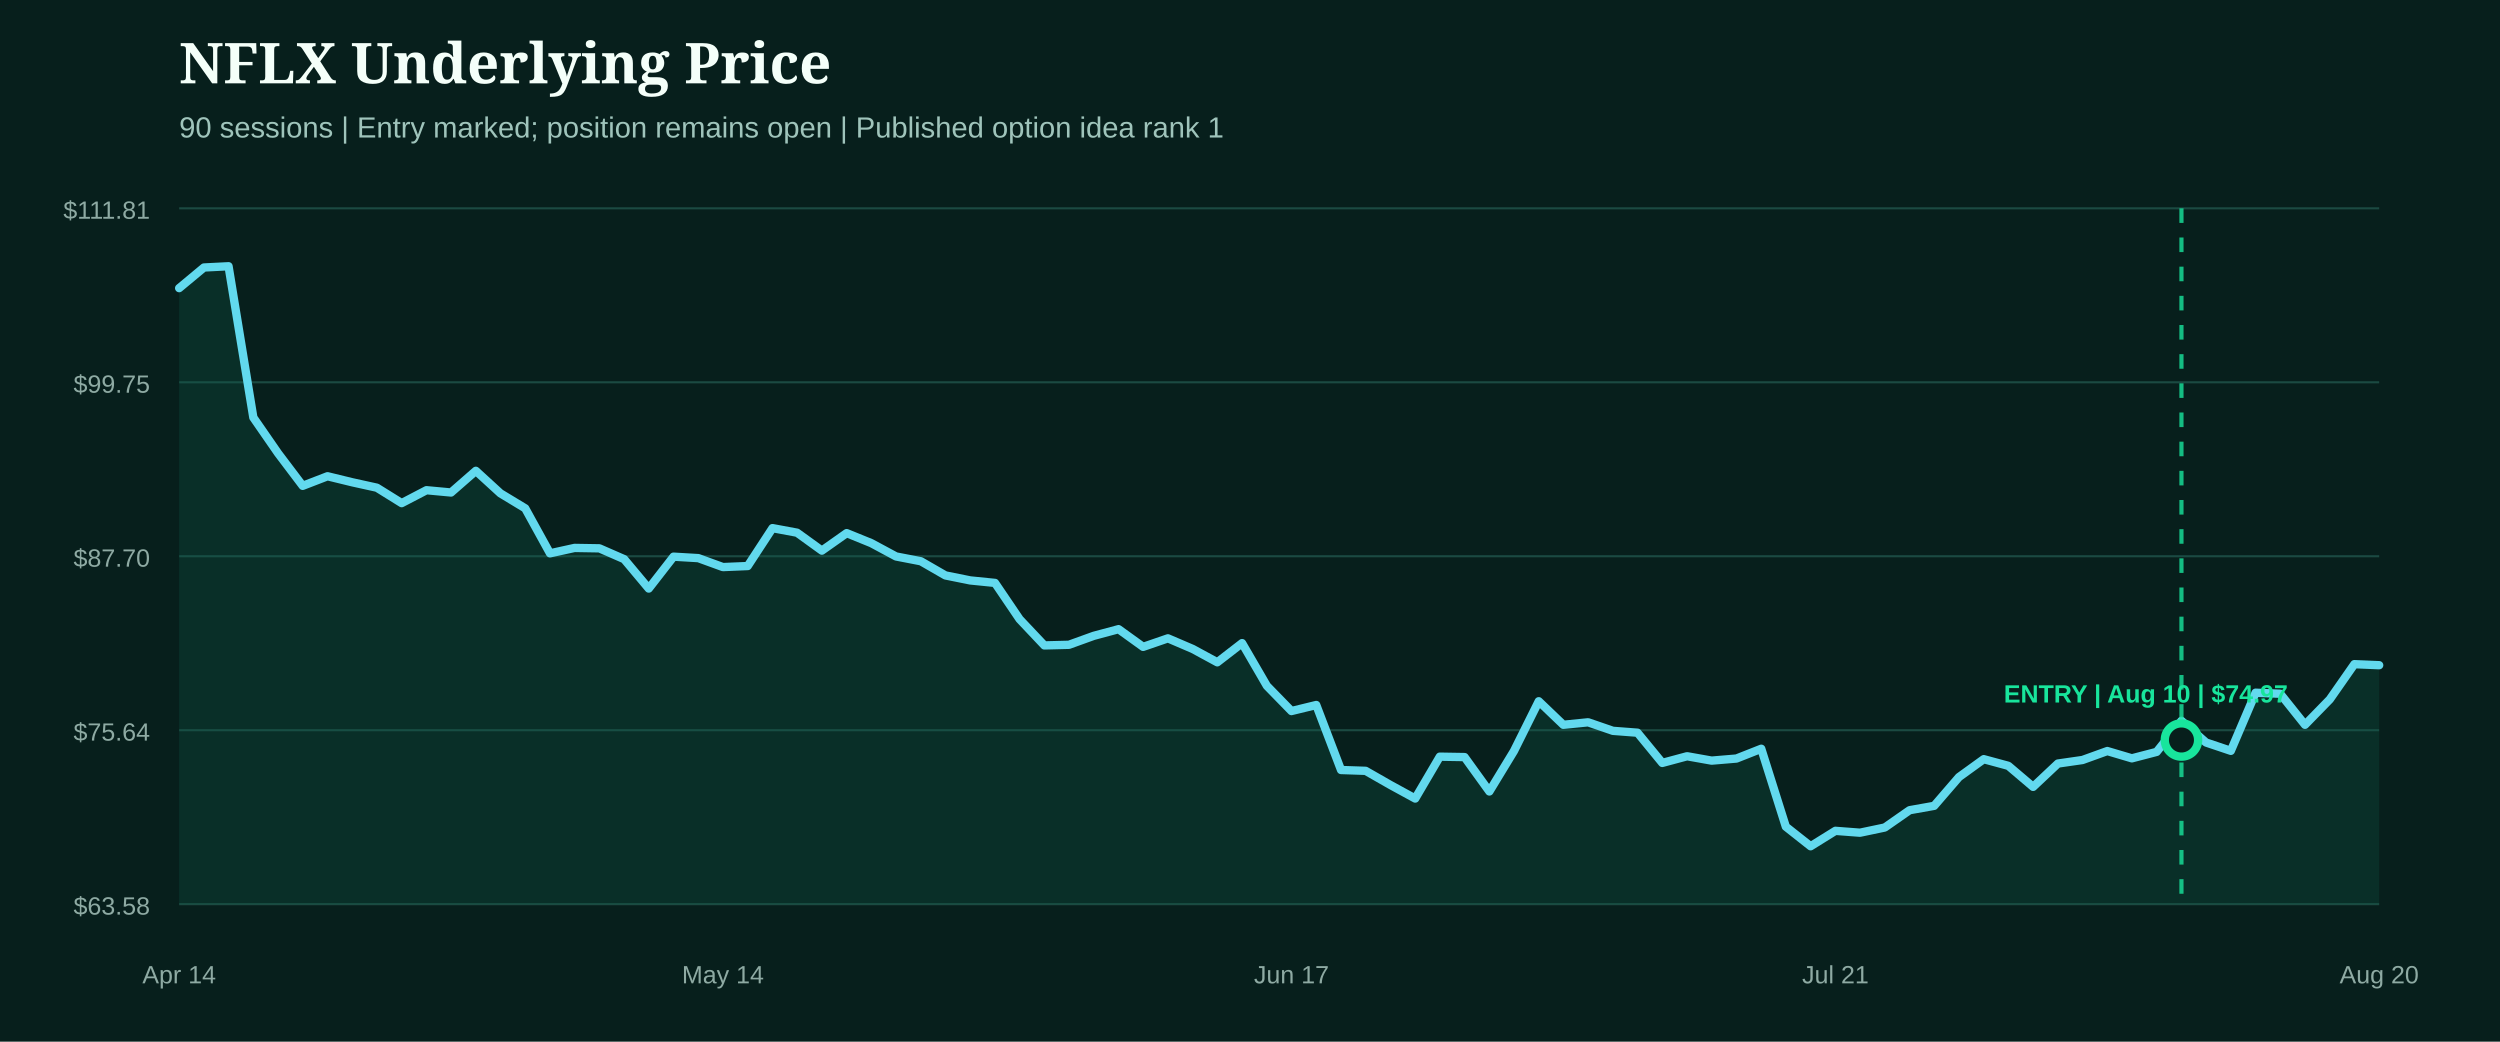
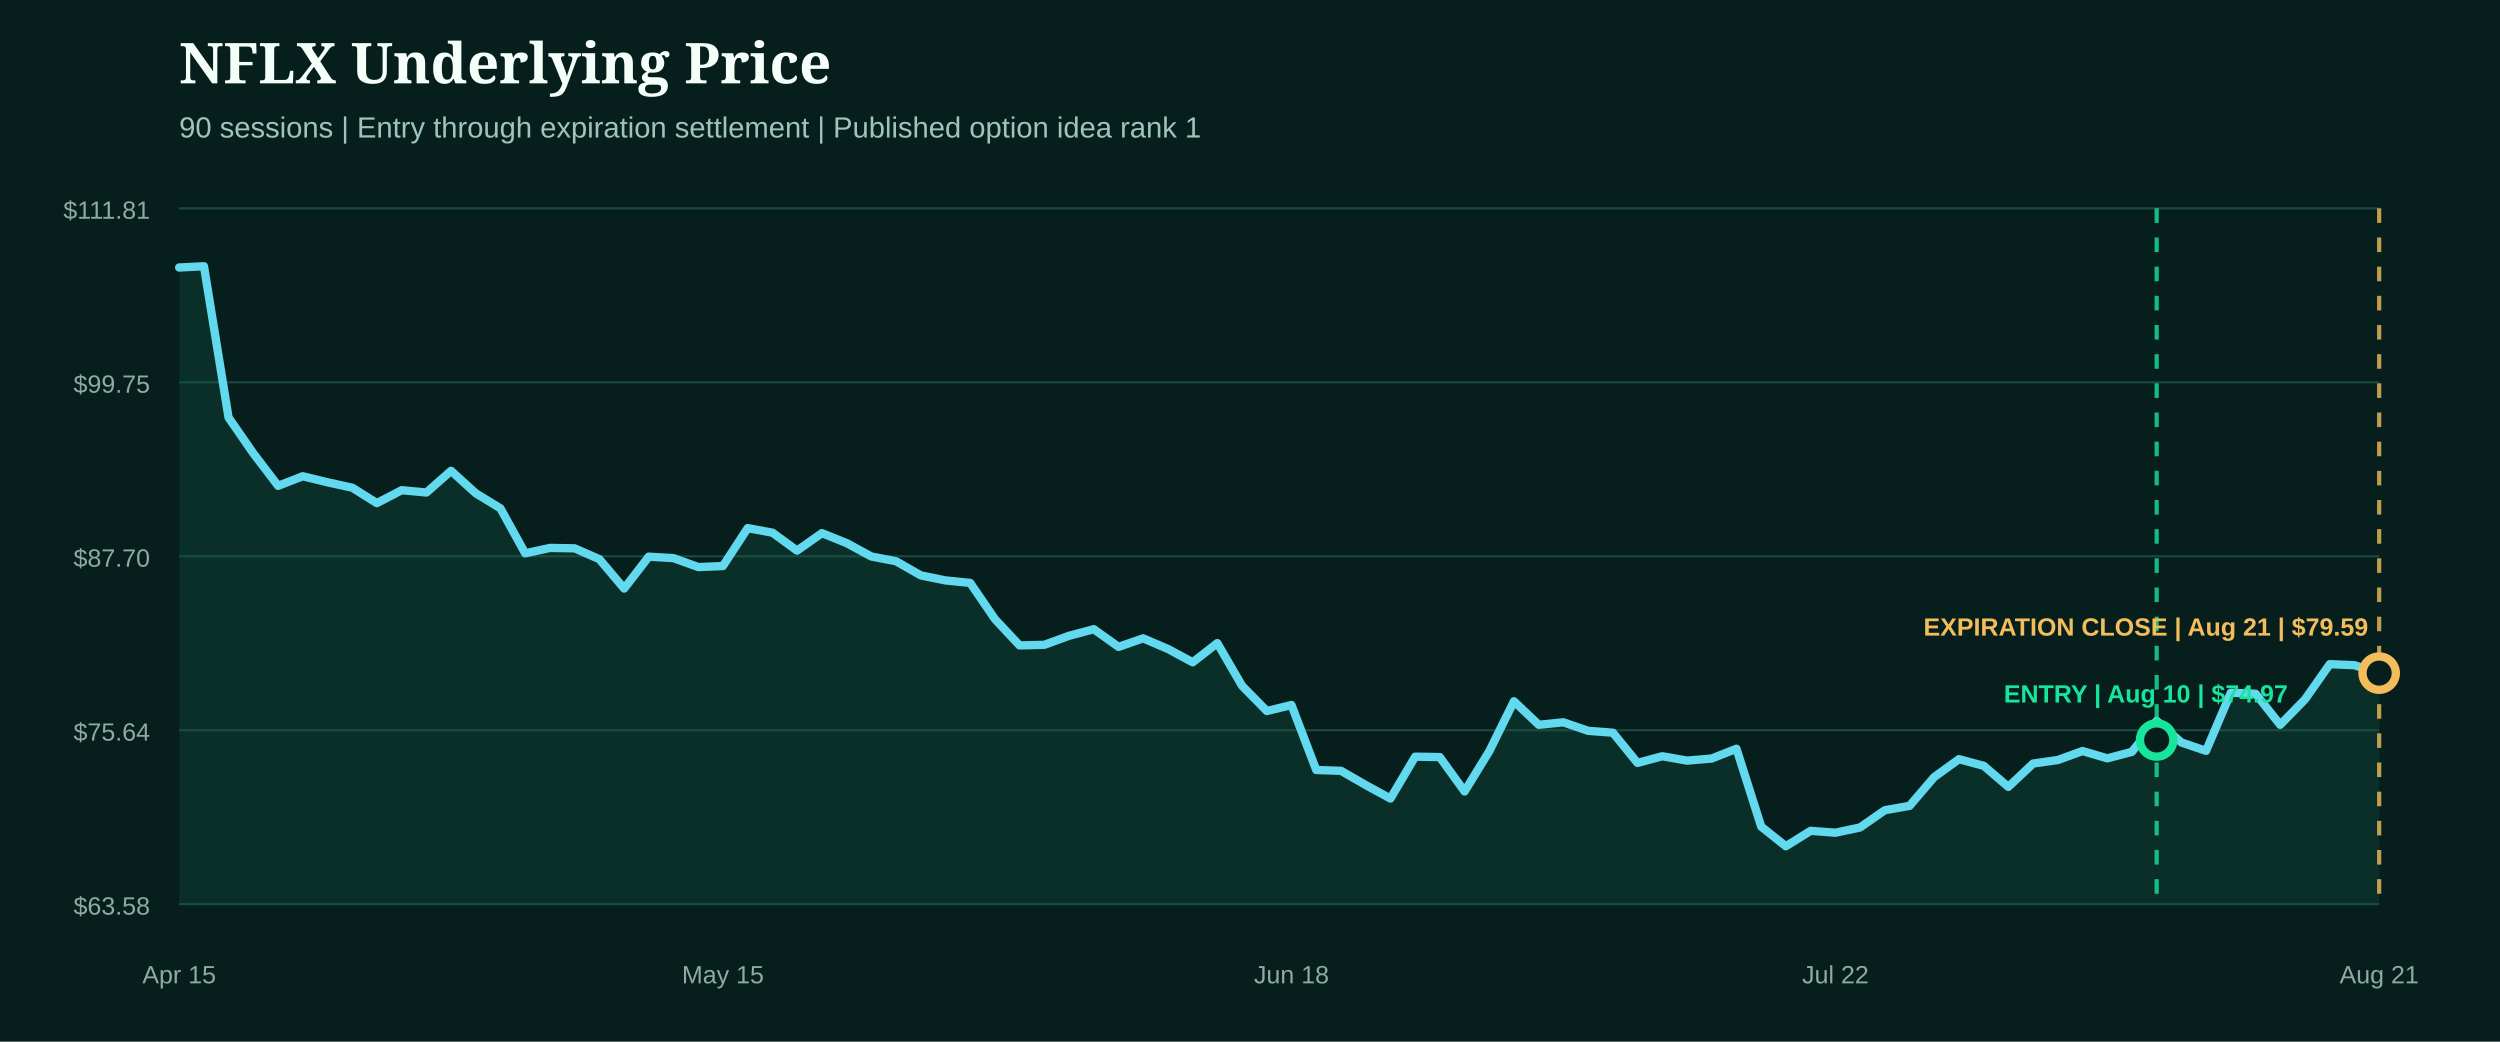
- <svg xmlns="http://www.w3.org/2000/svg" width="1200" height="500" viewBox="0 0 1200 500" role="img" aria-label="NFLX underlying price from entry">
+ <svg xmlns="http://www.w3.org/2000/svg" width="1200" height="500" viewBox="0 0 1200 500" role="img" aria-label="NFLX underlying price from entry through expiration close">
  <rect width="1200" height="500" fill="#071f1c" />
  <style>.head{fill:#f4fff9;font:800 27px Georgia,serif}.sub{fill:#9fc4bb;font:14px Arial,sans-serif}.axis{fill:#8eaaa3;font:12px Arial,sans-serif}.marker{font:800 12px Arial,sans-serif}</style>
  <text x="86" y="40" class="head">NFLX Underlying Price</text>
-   <text x="86" y="66" class="sub">90 sessions | Entry marked; position remains open | Published option idea rank 1</text>
+   <text x="86" y="66" class="sub">90 sessions | Entry through expiration settlement | Published option idea rank 1</text>
  <line x1="86" x2="1142" y1="100.0" y2="100.0" stroke="#1b4a42" stroke-width="1" />
  <text x="72" y="105.0" text-anchor="end" class="axis">$111.81</text>
  <line x1="86" x2="1142" y1="183.5" y2="183.5" stroke="#1b4a42" stroke-width="1" />
  <text x="72" y="188.5" text-anchor="end" class="axis">$99.75</text>
  <line x1="86" x2="1142" y1="267.0" y2="267.0" stroke="#1b4a42" stroke-width="1" />
  <text x="72" y="272.0" text-anchor="end" class="axis">$87.70</text>
  <line x1="86" x2="1142" y1="350.5" y2="350.5" stroke="#1b4a42" stroke-width="1" />
  <text x="72" y="355.5" text-anchor="end" class="axis">$75.64</text>
  <line x1="86" x2="1142" y1="434.0" y2="434.0" stroke="#1b4a42" stroke-width="1" />
  <text x="72" y="439.0" text-anchor="end" class="axis">$63.58</text>
-   <path d="M86.0,138.3 L97.9,128.4 L109.7,127.8 L121.6,200.4 L133.5,217.6 L145.3,233.2 L157.2,228.6 L169.1,231.5 L180.9,234.1 L192.8,241.5 L204.7,235.3 L216.5,236.4 L228.4,226.0 L240.2,236.8 L252.1,244.0 L264.0,265.6 L275.8,263.0 L287.7,263.2 L299.6,268.4 L311.4,282.5 L323.3,267.2 L335.2,267.9 L347.0,272.2 L358.9,271.7 L370.8,253.5 L382.6,255.7 L394.5,264.3 L406.4,255.9 L418.2,260.7 L430.1,267.1 L442.0,269.4 L453.8,276.2 L465.7,278.6 L477.6,279.8 L489.4,297.2 L501.3,309.8 L513.1,309.5 L525.0,305.2 L536.9,302.0 L548.7,310.5 L560.6,306.4 L572.5,311.5 L584.3,317.9 L596.2,308.7 L608.1,329.2 L619.9,341.3 L631.8,338.4 L643.7,369.6 L655.5,370.0 L667.4,376.8 L679.3,383.3 L691.1,363.2 L703.0,363.4 L714.9,379.9 L726.7,360.5 L738.6,336.6 L750.4,347.9 L762.3,346.7 L774.2,350.8 L786.0,351.7 L797.9,366.2 L809.8,363.0 L821.6,365.1 L833.5,364.1 L845.4,359.4 L857.2,396.8 L869.1,406.2 L881.0,398.8 L892.8,399.7 L904.7,397.2 L916.6,388.9 L928.4,386.8 L940.3,373.0 L952.2,364.4 L964.0,367.6 L975.9,377.7 L987.8,366.5 L999.6,364.8 L1011.5,360.5 L1023.3,364.0 L1035.2,360.9 L1047.1,346.0 L1058.9,356.4 L1070.8,360.4 L1082.7,332.5 L1094.5,333.0 L1106.4,347.9 L1118.3,335.7 L1130.1,318.8 L1142.0,319.3 L1142.0,434.0 L86.0,434.0 Z" fill="#0f5949" opacity="0.28" />
-   <path d="M86.0,138.3 L97.9,128.4 L109.7,127.8 L121.6,200.4 L133.5,217.6 L145.3,233.2 L157.2,228.6 L169.1,231.5 L180.9,234.1 L192.8,241.5 L204.7,235.3 L216.5,236.4 L228.4,226.0 L240.2,236.8 L252.1,244.0 L264.0,265.6 L275.8,263.0 L287.7,263.2 L299.6,268.4 L311.4,282.5 L323.3,267.2 L335.2,267.9 L347.0,272.2 L358.9,271.7 L370.8,253.5 L382.6,255.7 L394.5,264.3 L406.4,255.9 L418.2,260.7 L430.1,267.1 L442.0,269.4 L453.8,276.2 L465.7,278.6 L477.6,279.8 L489.4,297.2 L501.3,309.8 L513.1,309.5 L525.0,305.2 L536.9,302.0 L548.7,310.5 L560.6,306.4 L572.5,311.5 L584.3,317.9 L596.2,308.7 L608.1,329.2 L619.9,341.3 L631.8,338.4 L643.7,369.6 L655.5,370.0 L667.4,376.8 L679.3,383.3 L691.1,363.2 L703.0,363.4 L714.9,379.9 L726.7,360.5 L738.6,336.6 L750.4,347.9 L762.3,346.7 L774.2,350.8 L786.0,351.7 L797.9,366.2 L809.8,363.0 L821.6,365.1 L833.5,364.1 L845.4,359.4 L857.2,396.8 L869.1,406.2 L881.0,398.8 L892.8,399.7 L904.7,397.2 L916.6,388.9 L928.4,386.8 L940.3,373.0 L952.2,364.4 L964.0,367.6 L975.9,377.7 L987.8,366.5 L999.6,364.8 L1011.5,360.5 L1023.3,364.0 L1035.2,360.9 L1047.1,346.0 L1058.9,356.4 L1070.8,360.4 L1082.7,332.5 L1094.5,333.0 L1106.4,347.9 L1118.3,335.7 L1130.1,318.8 L1142.0,319.3" fill="none" stroke="#62d9ee" stroke-width="4" stroke-linecap="round" stroke-linejoin="round" />
+   <path d="M86.0,128.4 L97.9,127.8 L109.7,200.4 L121.6,217.6 L133.5,233.2 L145.3,228.6 L157.2,231.5 L169.1,234.1 L180.9,241.5 L192.8,235.3 L204.7,236.4 L216.5,226.0 L228.4,236.8 L240.2,244.0 L252.1,265.6 L264.0,263.0 L275.8,263.2 L287.7,268.4 L299.6,282.5 L311.4,267.2 L323.3,267.9 L335.2,272.2 L347.0,271.7 L358.9,253.5 L370.8,255.7 L382.6,264.3 L394.5,255.9 L406.4,260.7 L418.2,267.1 L430.1,269.4 L442.0,276.2 L453.8,278.6 L465.7,279.8 L477.6,297.2 L489.4,309.8 L501.3,309.5 L513.1,305.2 L525.0,302.0 L536.9,310.5 L548.7,306.4 L560.6,311.5 L572.5,317.9 L584.3,308.7 L596.2,329.2 L608.1,341.3 L619.9,338.4 L631.8,369.6 L643.7,370.0 L655.5,376.8 L667.4,383.3 L679.3,363.2 L691.1,363.4 L703.0,379.9 L714.9,360.5 L726.7,336.6 L738.6,347.9 L750.4,346.7 L762.3,350.8 L774.2,351.7 L786.0,366.2 L797.9,363.0 L809.8,365.1 L821.6,364.1 L833.5,359.4 L845.4,396.8 L857.2,406.2 L869.1,398.8 L881.0,399.7 L892.8,397.2 L904.7,388.9 L916.6,386.8 L928.4,373.0 L940.3,364.4 L952.2,367.6 L964.0,377.7 L975.9,366.5 L987.8,364.8 L999.6,360.5 L1011.5,364.0 L1023.3,360.9 L1035.2,346.0 L1047.1,356.4 L1058.9,360.4 L1070.8,332.5 L1082.7,333.0 L1094.5,347.9 L1106.4,335.7 L1118.3,318.8 L1130.1,319.3 L1142.0,323.1 L1142.0,434.0 L86.0,434.0 Z" fill="#0f5949" opacity="0.28" />
+   <path d="M86.0,128.4 L97.9,127.8 L109.7,200.4 L121.6,217.6 L133.5,233.2 L145.3,228.6 L157.2,231.5 L169.1,234.1 L180.9,241.5 L192.8,235.3 L204.7,236.4 L216.5,226.0 L228.4,236.8 L240.2,244.0 L252.1,265.6 L264.0,263.0 L275.8,263.2 L287.7,268.4 L299.6,282.5 L311.4,267.2 L323.3,267.9 L335.2,272.2 L347.0,271.7 L358.9,253.5 L370.8,255.7 L382.6,264.3 L394.5,255.9 L406.4,260.7 L418.2,267.1 L430.1,269.4 L442.0,276.2 L453.8,278.6 L465.7,279.8 L477.6,297.2 L489.4,309.8 L501.3,309.5 L513.1,305.2 L525.0,302.0 L536.9,310.5 L548.7,306.4 L560.6,311.5 L572.5,317.9 L584.3,308.7 L596.2,329.2 L608.1,341.3 L619.9,338.4 L631.8,369.6 L643.7,370.0 L655.5,376.8 L667.4,383.3 L679.3,363.2 L691.1,363.4 L703.0,379.9 L714.9,360.5 L726.7,336.6 L738.6,347.9 L750.4,346.7 L762.3,350.8 L774.2,351.7 L786.0,366.2 L797.9,363.0 L809.8,365.1 L821.6,364.1 L833.5,359.4 L845.4,396.8 L857.2,406.2 L869.1,398.8 L881.0,399.7 L892.8,397.2 L904.7,388.9 L916.6,386.8 L928.4,373.0 L940.3,364.4 L952.2,367.6 L964.0,377.7 L975.9,366.5 L987.8,364.8 L999.6,360.5 L1011.5,364.0 L1023.3,360.9 L1035.2,346.0 L1047.1,356.4 L1058.9,360.4 L1070.8,332.5 L1082.7,333.0 L1094.5,347.9 L1106.4,335.7 L1118.3,318.8 L1130.1,319.3 L1142.0,323.1" fill="none" stroke="#62d9ee" stroke-width="4" stroke-linecap="round" stroke-linejoin="round" />
  <g>
-     <line x1="1047.1" x2="1047.1" y1="100" y2="434" stroke="#18e59c" stroke-width="2" stroke-dasharray="7 7" opacity="0.8" />
-     <circle cx="1047.1" cy="355.2" r="8" fill="#071f1c" stroke="#18e59c" stroke-width="4" />
+     <line x1="1035.2" x2="1035.2" y1="100" y2="434" stroke="#18e59c" stroke-width="2" stroke-dasharray="7 7" opacity="0.8" />
+     <circle cx="1035.2" cy="355.2" r="8" fill="#071f1c" stroke="#18e59c" stroke-width="4" />
    <text x="1030.0" y="337.2" text-anchor="middle" class="marker" fill="#18e59c">ENTRY | Aug 10 | $74.97</text>
  </g>
-   <text x="86.0" y="472" text-anchor="middle" class="axis">Apr 14</text>
-   <text x="347.0" y="472" text-anchor="middle" class="axis">May 14</text>
-   <text x="619.9" y="472" text-anchor="middle" class="axis">Jun 17</text>
-   <text x="881.0" y="472" text-anchor="middle" class="axis">Jul 21</text>
-   <text x="1142.0" y="472" text-anchor="middle" class="axis">Aug 20</text>
+   <g>
+     <line x1="1142.0" x2="1142.0" y1="100" y2="434" stroke="#f3bd5b" stroke-width="2" stroke-dasharray="7 7" opacity="0.8" />
+     <circle cx="1142.0" cy="323.1" r="8" fill="#071f1c" stroke="#f3bd5b" stroke-width="4" />
+     <text x="1030.0" y="305.1" text-anchor="middle" class="marker" fill="#f3bd5b">EXPIRATION CLOSE | Aug 21 | $79.59</text>
+   </g>
+   <text x="86.0" y="472" text-anchor="middle" class="axis">Apr 15</text>
+   <text x="347.0" y="472" text-anchor="middle" class="axis">May 15</text>
+   <text x="619.9" y="472" text-anchor="middle" class="axis">Jun 18</text>
+   <text x="881.0" y="472" text-anchor="middle" class="axis">Jul 22</text>
+   <text x="1142.0" y="472" text-anchor="middle" class="axis">Aug 21</text>
</svg>
